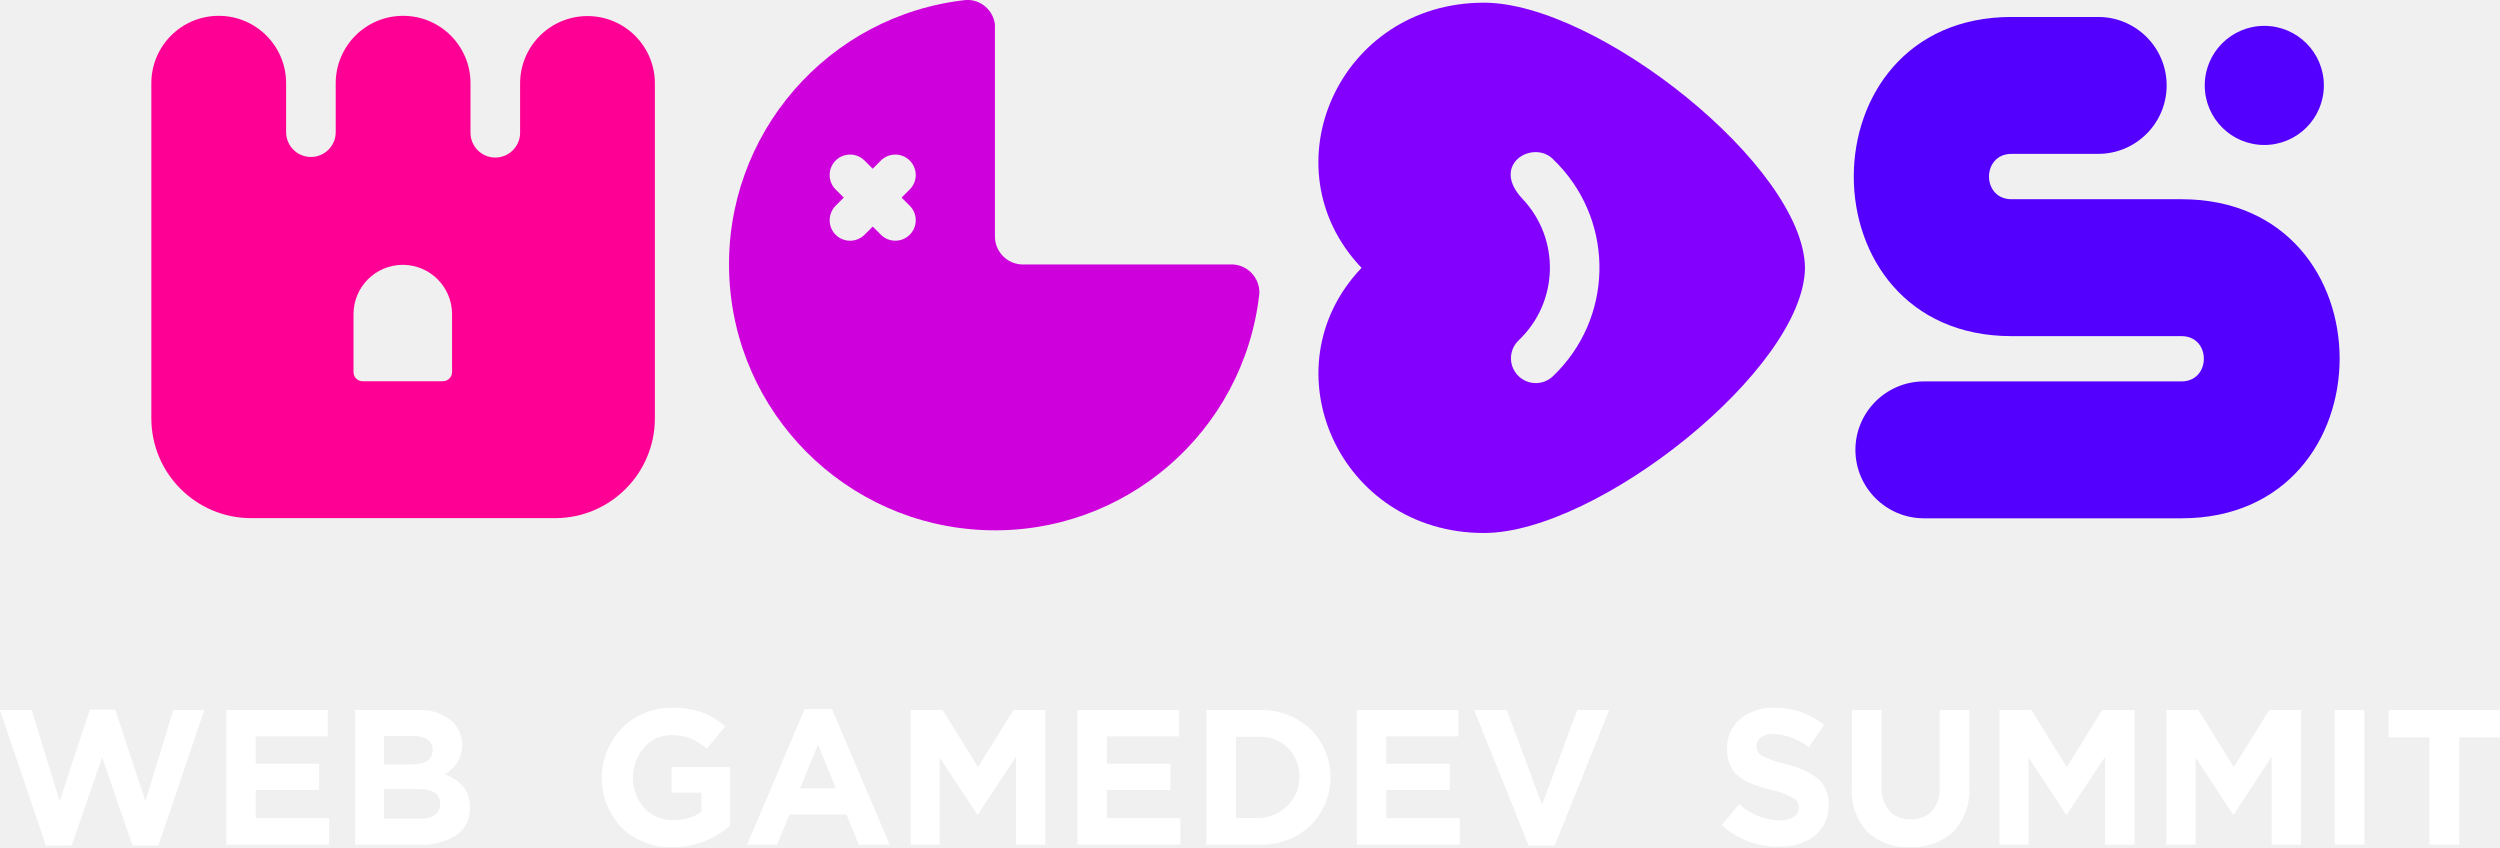
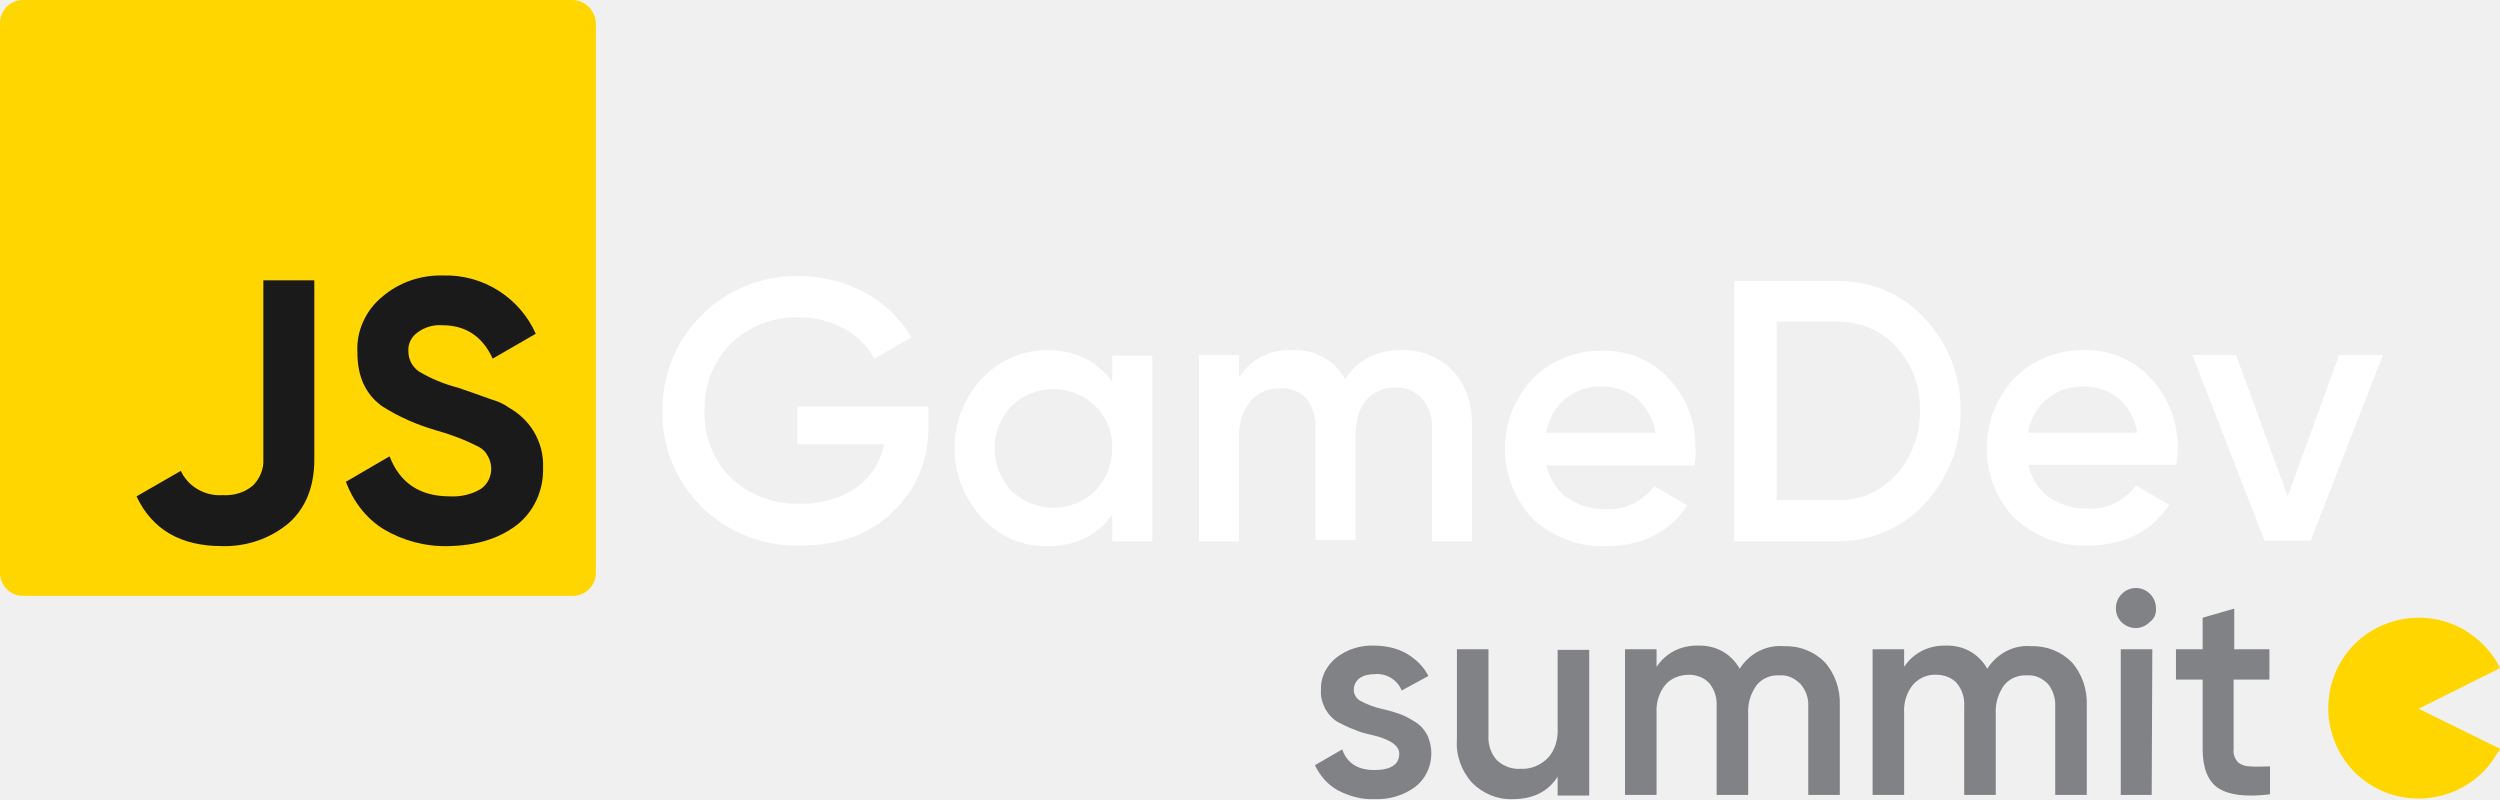
- <svg xmlns="http://www.w3.org/2000/svg" id="Layer_1" data-name="Layer 1" viewBox="0 0 306.43 103.82">
-   <defs>
-     <style>.cls-1{fill:#8300ff;}.cls-1,.cls-2,.cls-4{fill-rule:evenodd;}.cls-2{fill:#ce00db;}.cls-3{fill:#5400ff;}.cls-4{fill:#ff0094;}.cls-5{fill:#fff;}</style>
-   </defs>
-   <path class="cls-1" d="M244.26,203c-11.69,12.26-2.8,32.5,15,32.5,13.89,0,39.21-20.08,39.35-32.5-.14-12.42-25.46-32.5-39.35-32.5-17.81,0-26.7,20.25-15,32.5Zm23.41-13.38c-2.48-2.33-7.66.73-3.68,4.93a12.27,12.27,0,0,1-.47,17.33,3,3,0,1,0,4.19,4.41,18.37,18.37,0,0,0,.69-25.93c-.23-.25-.48-.5-.73-.74Z" transform="translate(-77.37 -170.17)" />
-   <path class="cls-2" d="M228.56,202.59a3.43,3.43,0,0,1,3.17,3.57,32.6,32.6,0,1,1-35.89-36,3.42,3.42,0,0,1,3.48,3v26a3.44,3.44,0,0,0,3.43,3.43Zm-48.77-3.65h0a2.51,2.51,0,0,0,3.55,0l1-1,1,1a2.5,2.5,0,0,0,3.54,0h0a2.51,2.51,0,0,0,0-3.55l-1-1,1-1a2.5,2.5,0,0,0,0-3.54h0a2.5,2.5,0,0,0-3.54,0l-1,1-1-1a2.51,2.51,0,0,0-3.55,0h0a2.52,2.52,0,0,0,0,3.54l1,1-1,1a2.53,2.53,0,0,0,0,3.55Z" transform="translate(-77.37 -170.17)" />
-   <path class="cls-3" d="M344.76,233.7c25.8,0,25.89-39.11,0-39.11H323.93c-3.69,0-3.68-5.56,0-5.56h10.62a8.39,8.39,0,0,0,0-16.78H323.93c-25.78,0-25.79,39.12,0,39.12h20.83c3.67,0,3.64,5.55,0,5.55H313.18a8.41,8.41,0,0,0-8.39,8.39h0a8.41,8.41,0,0,0,8.39,8.39Zm10.15-60.36a7.3,7.3,0,1,1-7.3,7.3A7.3,7.3,0,0,1,354.91,173.34Z" transform="translate(-77.37 -170.17)" />
-   <path class="cls-4" d="M118.52,186.37v-6a8.26,8.26,0,1,1,16.52,0v6a3,3,0,1,0,6.08.14V180.4a8.26,8.26,0,1,1,16.52,0v41.08a12.24,12.24,0,0,1-12.21,12.2H108.12a12.24,12.24,0,0,1-12.2-12.2V180.37a8.26,8.26,0,1,1,16.52,0v6a3,3,0,1,0,6.08,0Zm8.26,16.26h0a6.05,6.05,0,0,1,6,6v7.15a1.13,1.13,0,0,1-1.12,1.12h-9.84a1.12,1.12,0,0,1-1.12-1.12v-7.15a6.05,6.05,0,0,1,6-6Z" transform="translate(-77.37 -170.17)" />
-   <path class="cls-5" d="M83,273.82,77.37,257.2h3.89l3.42,11.18,3.7-11.23h3.11l3.71,11.23,3.41-11.18h3.8l-5.63,16.62H93.62L89.89,263l-3.73,10.8Z" transform="translate(-77.37 -170.17)" />
-   <path class="cls-5" d="M105.1,273.71V257.2h12.45v3.23h-8.84v3.35h7.78V267h-7.78v3.46h9v3.24Z" transform="translate(-77.37 -170.17)" />
-   <path class="cls-5" d="M120.9,273.71V257.2h7.66a5.85,5.85,0,0,1,4.31,1.46,4.07,4.07,0,0,1-1,6.42,5.36,5.36,0,0,1,2.31,1.54,3.93,3.93,0,0,1,.78,2.56,3.86,3.86,0,0,1-1.66,3.37,7.75,7.75,0,0,1-4.52,1.16Zm3.53-9.84h3.35c1.75,0,2.62-.59,2.62-1.79a1.45,1.45,0,0,0-.62-1.26,3,3,0,0,0-1.76-.44h-3.59Zm0,6.65h4.32c1.71,0,2.57-.61,2.57-1.84s-.9-1.79-2.69-1.79h-4.2Z" transform="translate(-77.37 -170.17)" />
-   <path class="cls-5" d="M159.81,274a8.47,8.47,0,0,1-6.26-2.41,8.79,8.79,0,0,1,.06-12.18,8.39,8.39,0,0,1,6.18-2.48,10.43,10.43,0,0,1,3.63.55,9.65,9.65,0,0,1,2.85,1.71L164,261.94a7.74,7.74,0,0,0-2-1.27,5.93,5.93,0,0,0-2.31-.4,4.35,4.35,0,0,0-3.36,1.52,5.63,5.63,0,0,0,0,7.41,4.75,4.75,0,0,0,3.6,1.49,5.76,5.76,0,0,0,3.42-1v-2.36h-3.66V264.2h7.17v7.17A10.58,10.58,0,0,1,159.81,274Z" transform="translate(-77.37 -170.17)" />
-   <path class="cls-5" d="M168.94,273.71,176,257.08h3.35l7.07,16.63h-3.79L181.13,270h-7l-1.51,3.71Zm6.5-6.91h4.39l-2.19-5.36Z" transform="translate(-77.37 -170.17)" />
-   <path class="cls-5" d="M189,273.71V257.2h3.91l4.34,7,4.34-7h3.91v16.51h-3.6V262.93L197.23,270h-.09l-4.6-7v10.71Z" transform="translate(-77.37 -170.17)" />
-   <path class="cls-5" d="M209.44,273.71V257.2h12.45v3.23h-8.84v3.35h7.78V267h-7.78v3.46h9v3.24Z" transform="translate(-77.37 -170.17)" />
-   <path class="cls-5" d="M225.24,273.71V257.2h6.44a8.75,8.75,0,0,1,6.32,2.35,8.32,8.32,0,0,1,0,11.8,8.78,8.78,0,0,1-6.31,2.36Zm3.63-3.28h2.81a5.08,5.08,0,0,0,3.59-8.56,4.8,4.8,0,0,0-3.59-1.39h-2.81Z" transform="translate(-77.37 -170.17)" />
-   <path class="cls-5" d="M243.68,273.71V257.2h12.45v3.23h-8.84v3.35h7.78V267h-7.78v3.46h9v3.24Z" transform="translate(-77.37 -170.17)" />
-   <path class="cls-5" d="M264.74,273.82l-6.68-16.62h4l4.32,11.62,4.31-11.62h3.92l-6.68,16.62Z" transform="translate(-77.37 -170.17)" />
-   <path class="cls-5" d="M295.4,273.94a10.15,10.15,0,0,1-7-2.64l2.15-2.57a7.69,7.69,0,0,0,4.93,2,3.13,3.13,0,0,0,1.74-.42,1.36,1.36,0,0,0,.64-1.18,1.31,1.31,0,0,0-.66-1.14,10.3,10.3,0,0,0-2.67-1,18.69,18.69,0,0,1-2.29-.69,7.71,7.71,0,0,1-1.66-.91,3.33,3.33,0,0,1-1.15-1.43,5.13,5.13,0,0,1-.37-2.06,4.5,4.5,0,0,1,1.62-3.61,6.21,6.21,0,0,1,4.16-1.37,9.52,9.52,0,0,1,6.13,2.1l-1.89,2.74a7.62,7.62,0,0,0-4.29-1.63,2.64,2.64,0,0,0-1.57.41,1.29,1.29,0,0,0-.55,1.08,1.32,1.32,0,0,0,.68,1.2,13.52,13.52,0,0,0,2.88,1,9.89,9.89,0,0,1,4,1.81,4,4,0,0,1,1.27,3.18,4.6,4.6,0,0,1-1.66,3.77A6.76,6.76,0,0,1,295.4,273.94Z" transform="translate(-77.37 -170.17)" />
-   <path class="cls-5" d="M311.51,274a7.14,7.14,0,0,1-5.26-1.87,7.36,7.36,0,0,1-1.89-5.46V257.2H308v9.34a4.43,4.43,0,0,0,.93,3,3.32,3.32,0,0,0,2.63,1.05,3.36,3.36,0,0,0,2.62-1,4.15,4.15,0,0,0,.94-2.94V257.2h3.63v9.31a7.47,7.47,0,0,1-1.92,5.57A7.28,7.28,0,0,1,311.51,274Z" transform="translate(-77.37 -170.17)" />
-   <path class="cls-5" d="M322.45,273.71V257.2h3.91l4.34,7,4.34-7H339v16.51h-3.6V262.93L330.7,270h-.09l-4.6-7v10.71Z" transform="translate(-77.37 -170.17)" />
-   <path class="cls-5" d="M342.91,273.71V257.2h3.92l4.34,7,4.34-7h3.91v16.51h-3.61V262.93L351.17,270h-.1l-4.59-7v10.71Z" transform="translate(-77.37 -170.17)" />
-   <path class="cls-5" d="M363.55,273.71V257.2h3.63v16.51Z" transform="translate(-77.37 -170.17)" />
-   <path class="cls-5" d="M375.15,273.71V260.55h-5V257.2H383.8v3.35h-5v13.16Z" transform="translate(-77.37 -170.17)" />
+ <svg xmlns="http://www.w3.org/2000/svg" version="1.1" id="Layer_1" x="0px" y="0px" viewBox="0 0 412 131.7" style="enable-background:new 0 0 412 131.7;" xml:space="preserve">
+   <style type="text/css">
+ 	.st0{fill:#FFFFFF;}
+ 	.st1{fill:#808285;}
+ 	.st2{fill-rule:evenodd;clip-rule:evenodd;fill:#FFD600;}
+ 	.st3{fill:#1A1A1A;}
+ </style>
+   <path class="st0" d="M131.6,67H153v2.9c0.2,5.4-1.9,10.7-5.8,14.4c-3.8,3.7-8.9,5.6-15.2,5.6c-6.1,0.2-12-2.1-16.4-6.4  c-4.2-4.2-6.6-9.9-6.4-15.8c-0.1-5.9,2.2-11.6,6.4-15.7c4.2-4.3,10-6.6,16-6.5c3.8,0,7.6,0.9,10.9,2.7c3.2,1.7,5.9,4.3,7.7,7.4  l-6.1,3.5c-1.2-2.1-2.9-3.9-5.1-5c-2.3-1.2-4.9-1.9-7.5-1.8c-4.1-0.1-8.2,1.5-11.1,4.4c-2.9,2.9-4.4,6.9-4.3,11  c-0.1,4.1,1.4,8.1,4.3,11c3.1,2.9,7.2,4.5,11.5,4.3c3.3,0.1,6.5-0.8,9.2-2.6c2.4-1.7,4-4.3,4.6-7.2h-14.3V67L131.6,67z M183.3,62.9  v-4.3h6.6v30.6h-6.6v-4.4c-2.5,3.5-6.1,5.2-10.7,5.2c-4.1,0.1-8-1.6-10.8-4.7c-6-6.5-6-16.4,0-22.9c2.8-3,6.7-4.7,10.8-4.7  C177.2,57.7,180.8,59.5,183.3,62.9z M166.7,80.9c3.9,3.7,10,3.7,13.8,0c1.8-1.9,2.8-4.4,2.8-7c0.1-2.6-0.9-5.1-2.8-7  c-3.9-3.7-10-3.7-13.8,0c-1.8,1.9-2.8,4.4-2.8,7C163.9,76.5,164.9,79,166.7,80.9z M231,57.7c3.1-0.1,6.2,1.1,8.4,3.4  c2.1,2.2,3.2,5.3,3.2,9.1v19H236V70.6c0.1-1.8-0.5-3.5-1.6-4.9c-1.1-1.2-2.7-1.9-4.3-1.8c-1.9-0.1-3.7,0.6-4.9,2  c-1.2,1.3-1.8,3.3-1.8,6v17.1h-6.6V70.6c0.1-1.8-0.4-3.5-1.5-4.9c-1.1-1.2-2.6-1.8-4.3-1.7c-1.9-0.1-3.7,0.7-4.9,2.1  c-1.4,1.7-2,3.8-1.9,6v17.1h-6.6V58.5h6.6v3.7c1.9-3,5.2-4.7,8.8-4.5c3.6-0.2,7,1.7,8.7,4.8C223.7,59.3,226.8,57.7,231,57.7  L231,57.7z M279.3,76.7h-24.4c0.4,2.1,1.6,4,3.3,5.3c1.9,1.3,4.2,2,6.5,1.9c3.1,0.2,6.1-1.3,7.9-3.8l5.5,3.2  c-3,4.4-7.5,6.7-13.4,6.7c-4.5,0.2-8.8-1.5-12.1-4.5c-6.1-6.5-6.1-16.5-0.1-23c3-3.1,7.3-4.8,11.6-4.7c4.2-0.1,8.2,1.6,11,4.7  c2.9,3.1,4.4,7.2,4.3,11.4C279.5,74.8,279.4,75.8,279.3,76.7L279.3,76.7z M254.8,71.3h18c-0.3-2.2-1.4-4.1-3-5.6  c-1.6-1.3-3.6-2-5.7-2c-2.2-0.1-4.4,0.6-6.1,2C256.3,67.1,255.2,69.1,254.8,71.3L254.8,71.3z M285.8,46.3h16.8  c5.5-0.1,10.9,2.1,14.6,6.2c3.9,4.1,6,9.6,5.9,15.2c0.1,5.7-2,11.1-5.9,15.3c-3.8,4.1-9.1,6.3-14.6,6.2h-16.8L285.8,46.3L285.8,46.3  z M292.8,82.4h9.8c3.8,0.2,7.4-1.4,9.9-4.2c2.6-2.9,4-6.7,3.9-10.5c0.1-3.9-1.2-7.7-3.9-10.5c-2.5-2.8-6.1-4.3-9.9-4.2h-9.8  L292.8,82.4L292.8,82.4z M358.6,76.6h-24.3c0.4,2.1,1.6,4,3.3,5.3c1.9,1.3,4.2,2,6.5,1.9c3.1,0.2,6.1-1.3,7.9-3.8l5.5,3.2  c-3,4.4-7.4,6.7-13.4,6.7c-4.5,0.2-8.8-1.5-12.1-4.5c-6.1-6.4-6.1-16.5-0.1-23c3-3.1,7.3-4.8,11.6-4.7c4.2-0.1,8.2,1.6,11,4.7  c2.9,3.1,4.4,7.2,4.4,11.4C358.9,74.9,358.8,75.8,358.6,76.6L358.6,76.6z M334.2,71.3h18c-0.3-2.2-1.4-4.1-3-5.6  c-1.6-1.3-3.6-2-5.7-2c-2.2-0.1-4.4,0.6-6.1,2C335.7,67.1,334.6,69,334.2,71.3L334.2,71.3z M377,81.8l8.5-23.3h7.2l-11.9,30.6h-7.6  l-11.9-30.6h7.2L377,81.8L377,81.8z" />
+   <path class="st1" d="M223.1,113.7c0,0.8,0.5,1.5,1.1,1.8c1.1,0.6,2.2,1,3.4,1.3c1,0.2,2,0.5,2.9,0.8c0.9,0.3,1.8,0.8,2.6,1.3  c0.9,0.5,1.6,1.3,2.1,2.2c1.4,3,0.6,6.6-2,8.6c-1.9,1.4-4.3,2.1-6.7,2c-2.1,0.1-4.2-0.5-6.1-1.5c-1.6-0.9-2.9-2.4-3.7-4.1l4.5-2.6  c0.8,2.3,2.6,3.4,5.3,3.4s4.1-0.9,4.1-2.7c0-1.3-1.5-2.4-4.6-3.1c-1-0.2-2-0.5-2.9-0.9c-0.9-0.3-1.8-0.8-2.6-1.2  c-0.9-0.5-1.6-1.3-2.1-2.2c-0.5-1-0.8-2-0.7-3.1c-0.1-2.1,0.9-4,2.5-5.3c1.8-1.4,4-2.1,6.3-2c1.8,0,3.7,0.4,5.3,1.3  c1.5,0.9,2.8,2.1,3.6,3.7l-4.4,2.4c-0.7-1.8-2.6-2.9-4.5-2.7c-0.9,0-1.8,0.2-2.5,0.7C223.4,112.3,223.1,113,223.1,113.7L223.1,113.7  z M256.7,119.9v-12.8h5.2v24h-5.2V128c-1.6,2.5-4.1,3.7-7.4,3.7c-2.5,0.1-4.9-0.9-6.7-2.7c-1.8-2-2.7-4.6-2.5-7.2v-14.8h5.2v14.2  c-0.1,1.5,0.4,3,1.4,4.1c1.1,1,2.5,1.5,3.9,1.4c1.7,0.1,3.3-0.6,4.5-1.8C256.3,123.6,256.8,121.8,256.7,119.9L256.7,119.9z   M294.1,106.5c2.5-0.1,4.9,0.9,6.6,2.6c1.7,1.9,2.6,4.5,2.5,7.1V131H298v-14.5c0.1-1.4-0.4-2.8-1.3-3.8c-0.9-0.9-2.1-1.5-3.4-1.4  c-1.5-0.1-2.9,0.5-3.8,1.6c-1,1.4-1.5,3-1.4,4.7V131h-5.2v-14.5c0.1-1.4-0.3-2.8-1.2-3.9c-0.8-0.9-2.1-1.4-3.3-1.4  c-1.5,0-2.9,0.5-3.9,1.6c-1.1,1.3-1.6,3-1.5,4.7V131h-5.2v-24h5.2v2.9c1.5-2.3,4.1-3.6,6.9-3.5c2.8-0.1,5.4,1.3,6.8,3.8  C288.3,107.7,291.1,106.2,294.1,106.5L294.1,106.5z M334.8,106.5c2.5-0.1,4.9,0.9,6.6,2.6c1.7,1.9,2.6,4.5,2.5,7.1V131h-5.2v-14.5  c0.1-1.4-0.4-2.8-1.2-3.8c-0.9-0.9-2.1-1.5-3.4-1.4c-1.5-0.1-2.9,0.5-3.8,1.6c-1,1.4-1.5,3-1.4,4.7V131h-5.2v-14.5  c0.1-1.4-0.3-2.8-1.2-3.9c-0.8-0.9-2.1-1.4-3.3-1.4c-1.5-0.1-2.9,0.5-3.9,1.6c-1.1,1.3-1.6,3-1.5,4.7V131h-5.2v-24h5.2v2.9  c1.5-2.3,4.1-3.6,6.9-3.5c2.8-0.1,5.4,1.3,6.8,3.8C329.1,107.7,331.9,106.2,334.8,106.5L334.8,106.5z M354.3,102.5  c-0.6,0.6-1.4,1-2.3,1c-1.8,0-3.3-1.4-3.3-3.2c0,0,0-0.1,0-0.1c0-1.8,1.5-3.3,3.3-3.3c1.8,0,3.3,1.5,3.3,3.3  C355.4,101.1,355,102,354.3,102.5L354.3,102.5z M354.6,131h-5.1v-24h5.2L354.6,131L354.6,131z M374,107v5h-5.9v11.5  c-0.1,0.8,0.2,1.5,0.7,2.1c0.6,0.5,1.3,0.7,2,0.7c0.9,0.1,2,0,3.3,0v4.6c-4,0.5-6.8,0.1-8.5-1s-2.6-3.3-2.6-6.4v-11.5h-4.4v-5h4.4  v-5.2l5.2-1.5v6.7L374,107z" />
+   <path class="st2" d="M94.3,0H3.8C1.7,0,0,1.7,0,3.8v90.6c0,2.1,1.7,3.8,3.8,3.8h90.6c2.1,0,3.8-1.7,3.8-3.8V3.8  C98.1,1.7,96.4,0,94.3,0z" />
+   <path class="st3" d="M36.6,90c-6.8,0-11.5-2.7-14.1-8.2l7.3-4.2c1.2,2.6,4,4.2,6.9,4c1.8,0.1,3.6-0.4,5-1.6c1.1-1.1,1.8-2.7,1.7-4.3  V46.2h8.4v29.5c0,4.5-1.4,8-4.2,10.5C44.5,88.8,40.6,90.1,36.6,90z M73.9,90c-3.8,0.1-7.5-0.9-10.7-2.8c-2.9-1.8-5-4.6-6.2-7.8  l7.2-4.2c1.7,4.4,5,6.6,9.9,6.6c1.8,0.1,3.6-0.3,5.1-1.2c1.8-1.2,2.3-3.7,1.1-5.6C80,74.4,79.5,74,79,73.7c-2.3-1.2-4.7-2.1-7.2-2.8  c-3.1-0.9-6.1-2.2-8.9-4c-2.7-2-4-4.9-4-8.8c-0.2-3.6,1.4-7,4.1-9.2c2.8-2.4,6.4-3.6,10-3.5c6.6-0.2,12.6,3.6,15.3,9.6l-7.1,4.1  c-1.7-3.7-4.5-5.5-8.3-5.5c-1.5-0.1-2.9,0.3-4.1,1.2c-1,0.7-1.6,1.9-1.5,3.1c0,1.3,0.6,2.5,1.7,3.3c2,1.2,4.2,2.1,6.5,2.7l2.9,1  c0.5,0.2,1.4,0.5,2.8,1c1,0.3,1.9,0.7,2.7,1.3c1.6,0.9,3,2.2,4,3.8c1.1,1.8,1.7,3.9,1.6,6.1c0.1,3.7-1.5,7.2-4.3,9.4  C82.2,88.8,78.5,89.9,73.9,90L73.9,90z" />
+   <path class="st2" d="M398.6,116.8l13.4,6.6c-0.1,0.3-0.3,0.6-0.5,0.8c-4.1,7.1-13.3,9.5-20.4,5.4c-7.1-4.1-9.5-13.3-5.4-20.4  c4.1-7.1,13.3-9.5,20.4-5.4c2.5,1.5,4.6,3.6,5.9,6.3L398.6,116.8L398.6,116.8z" />
</svg>
